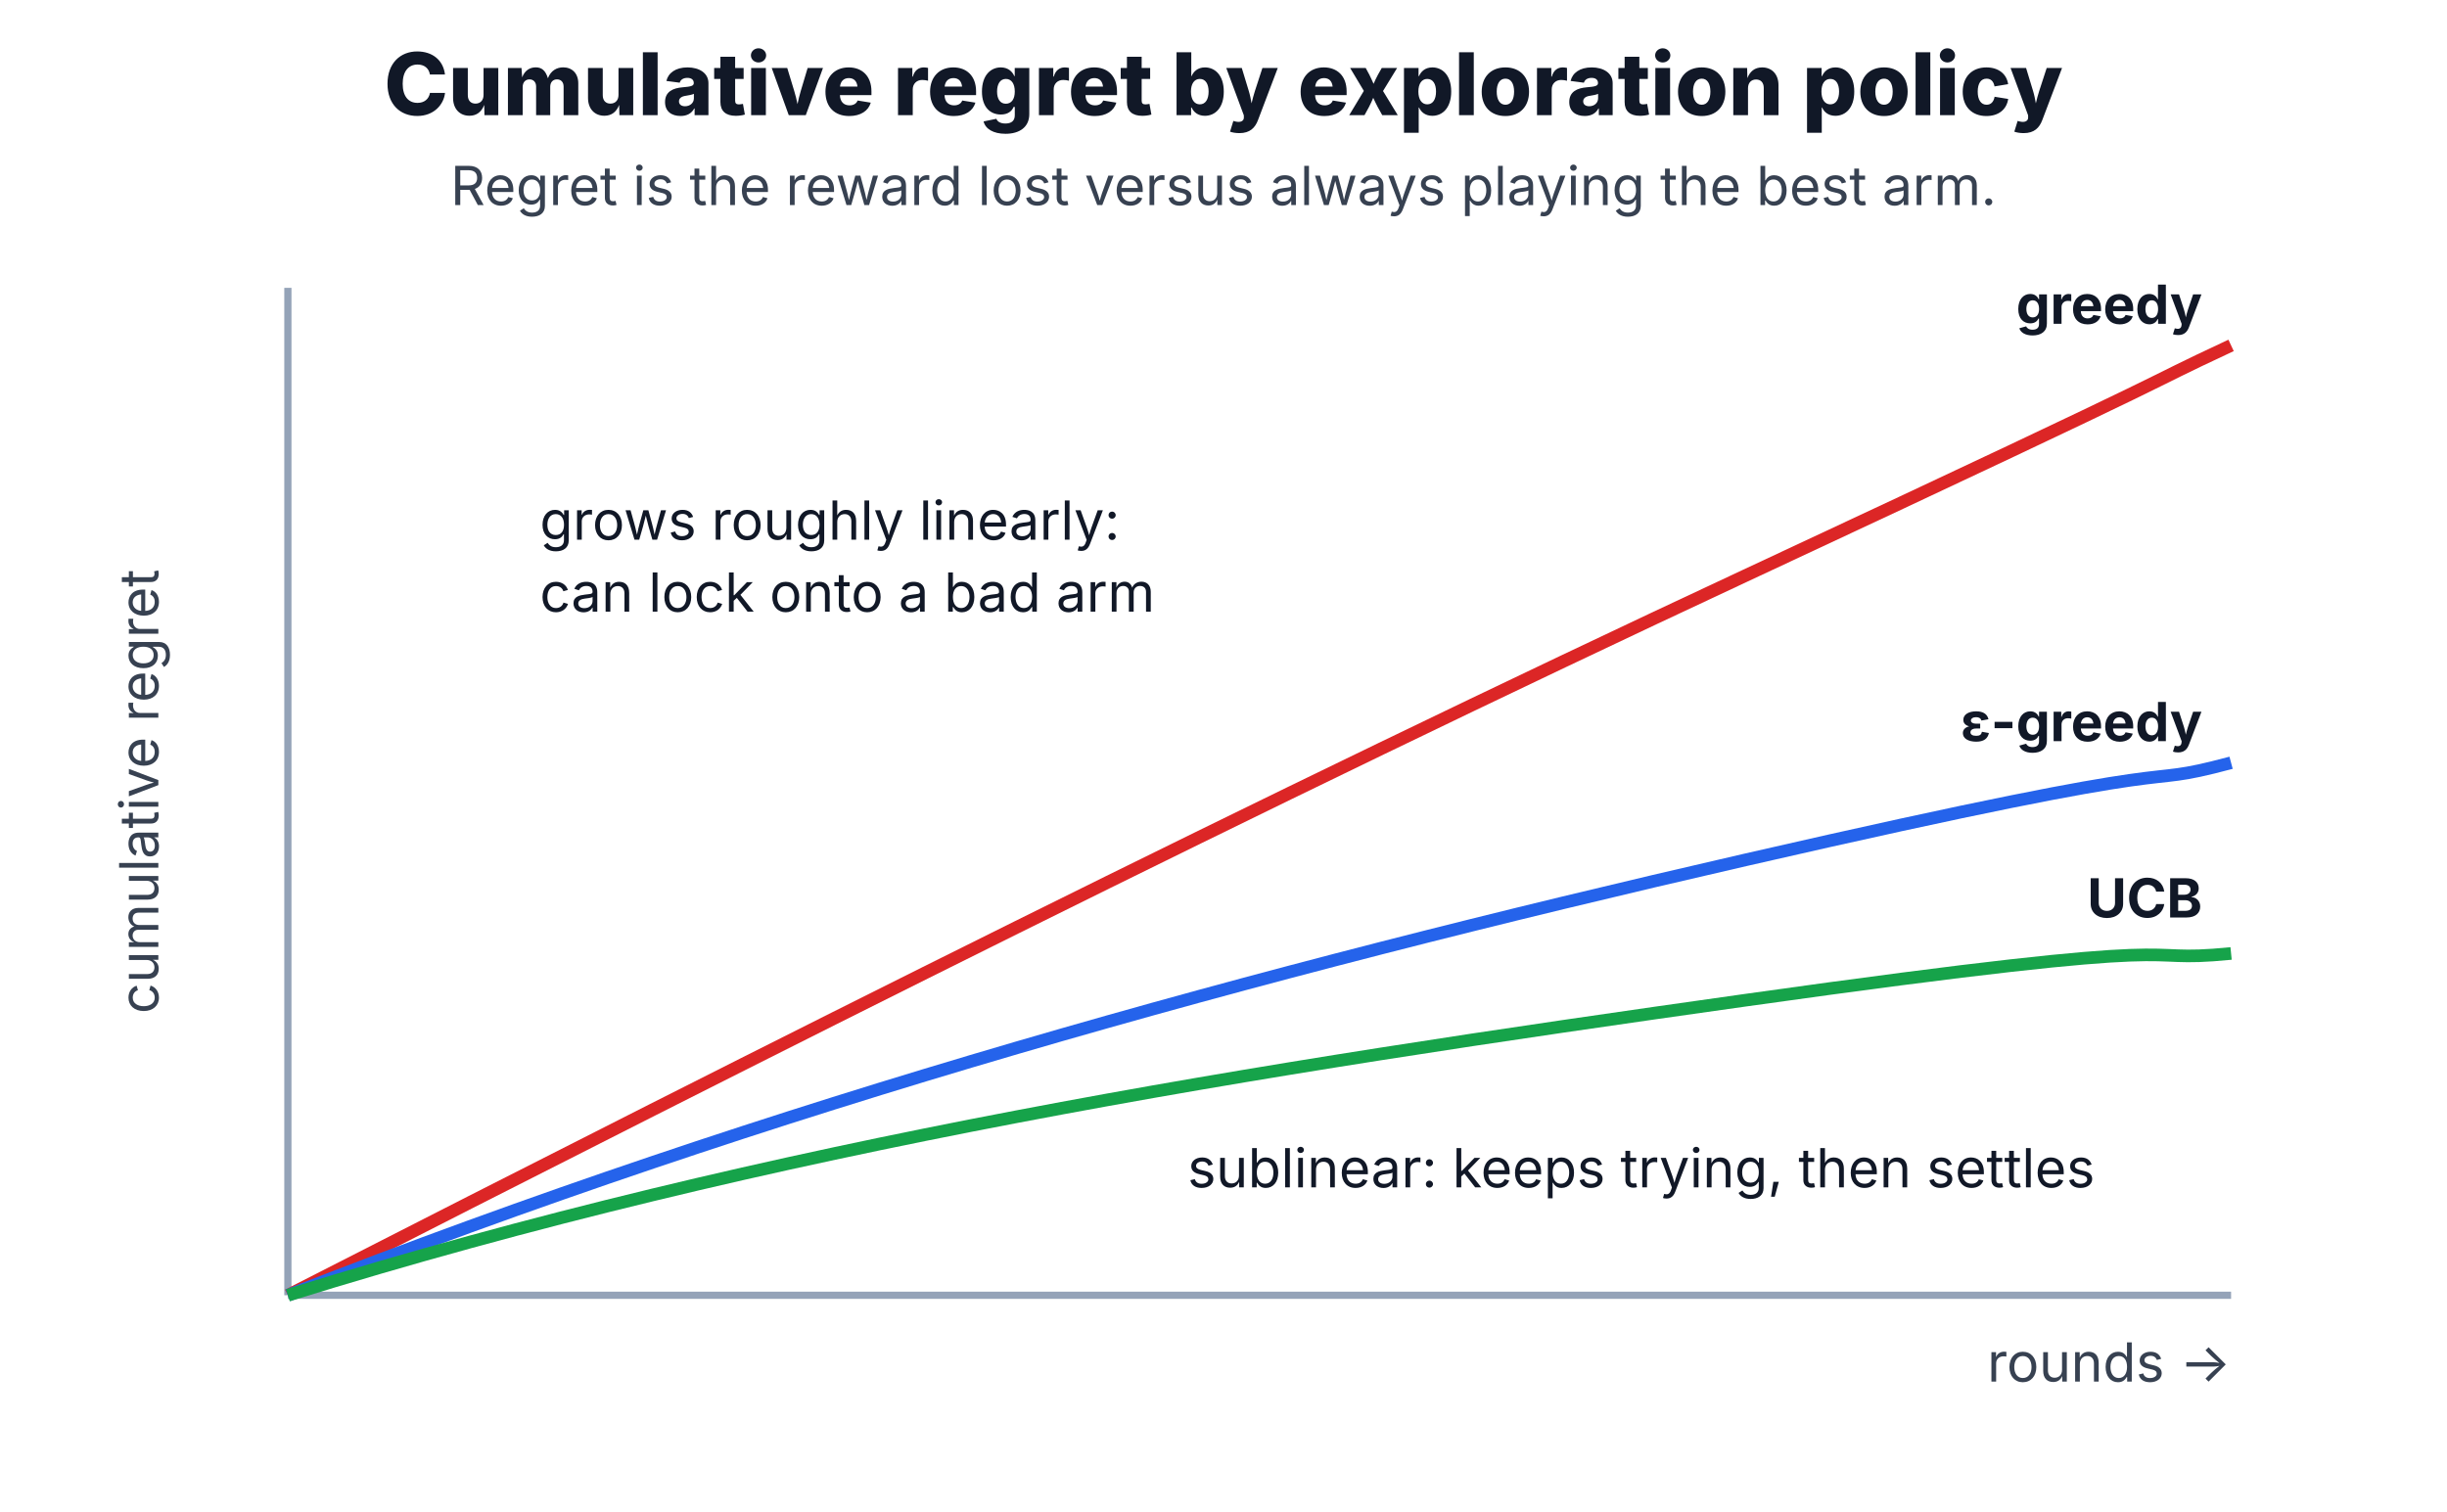
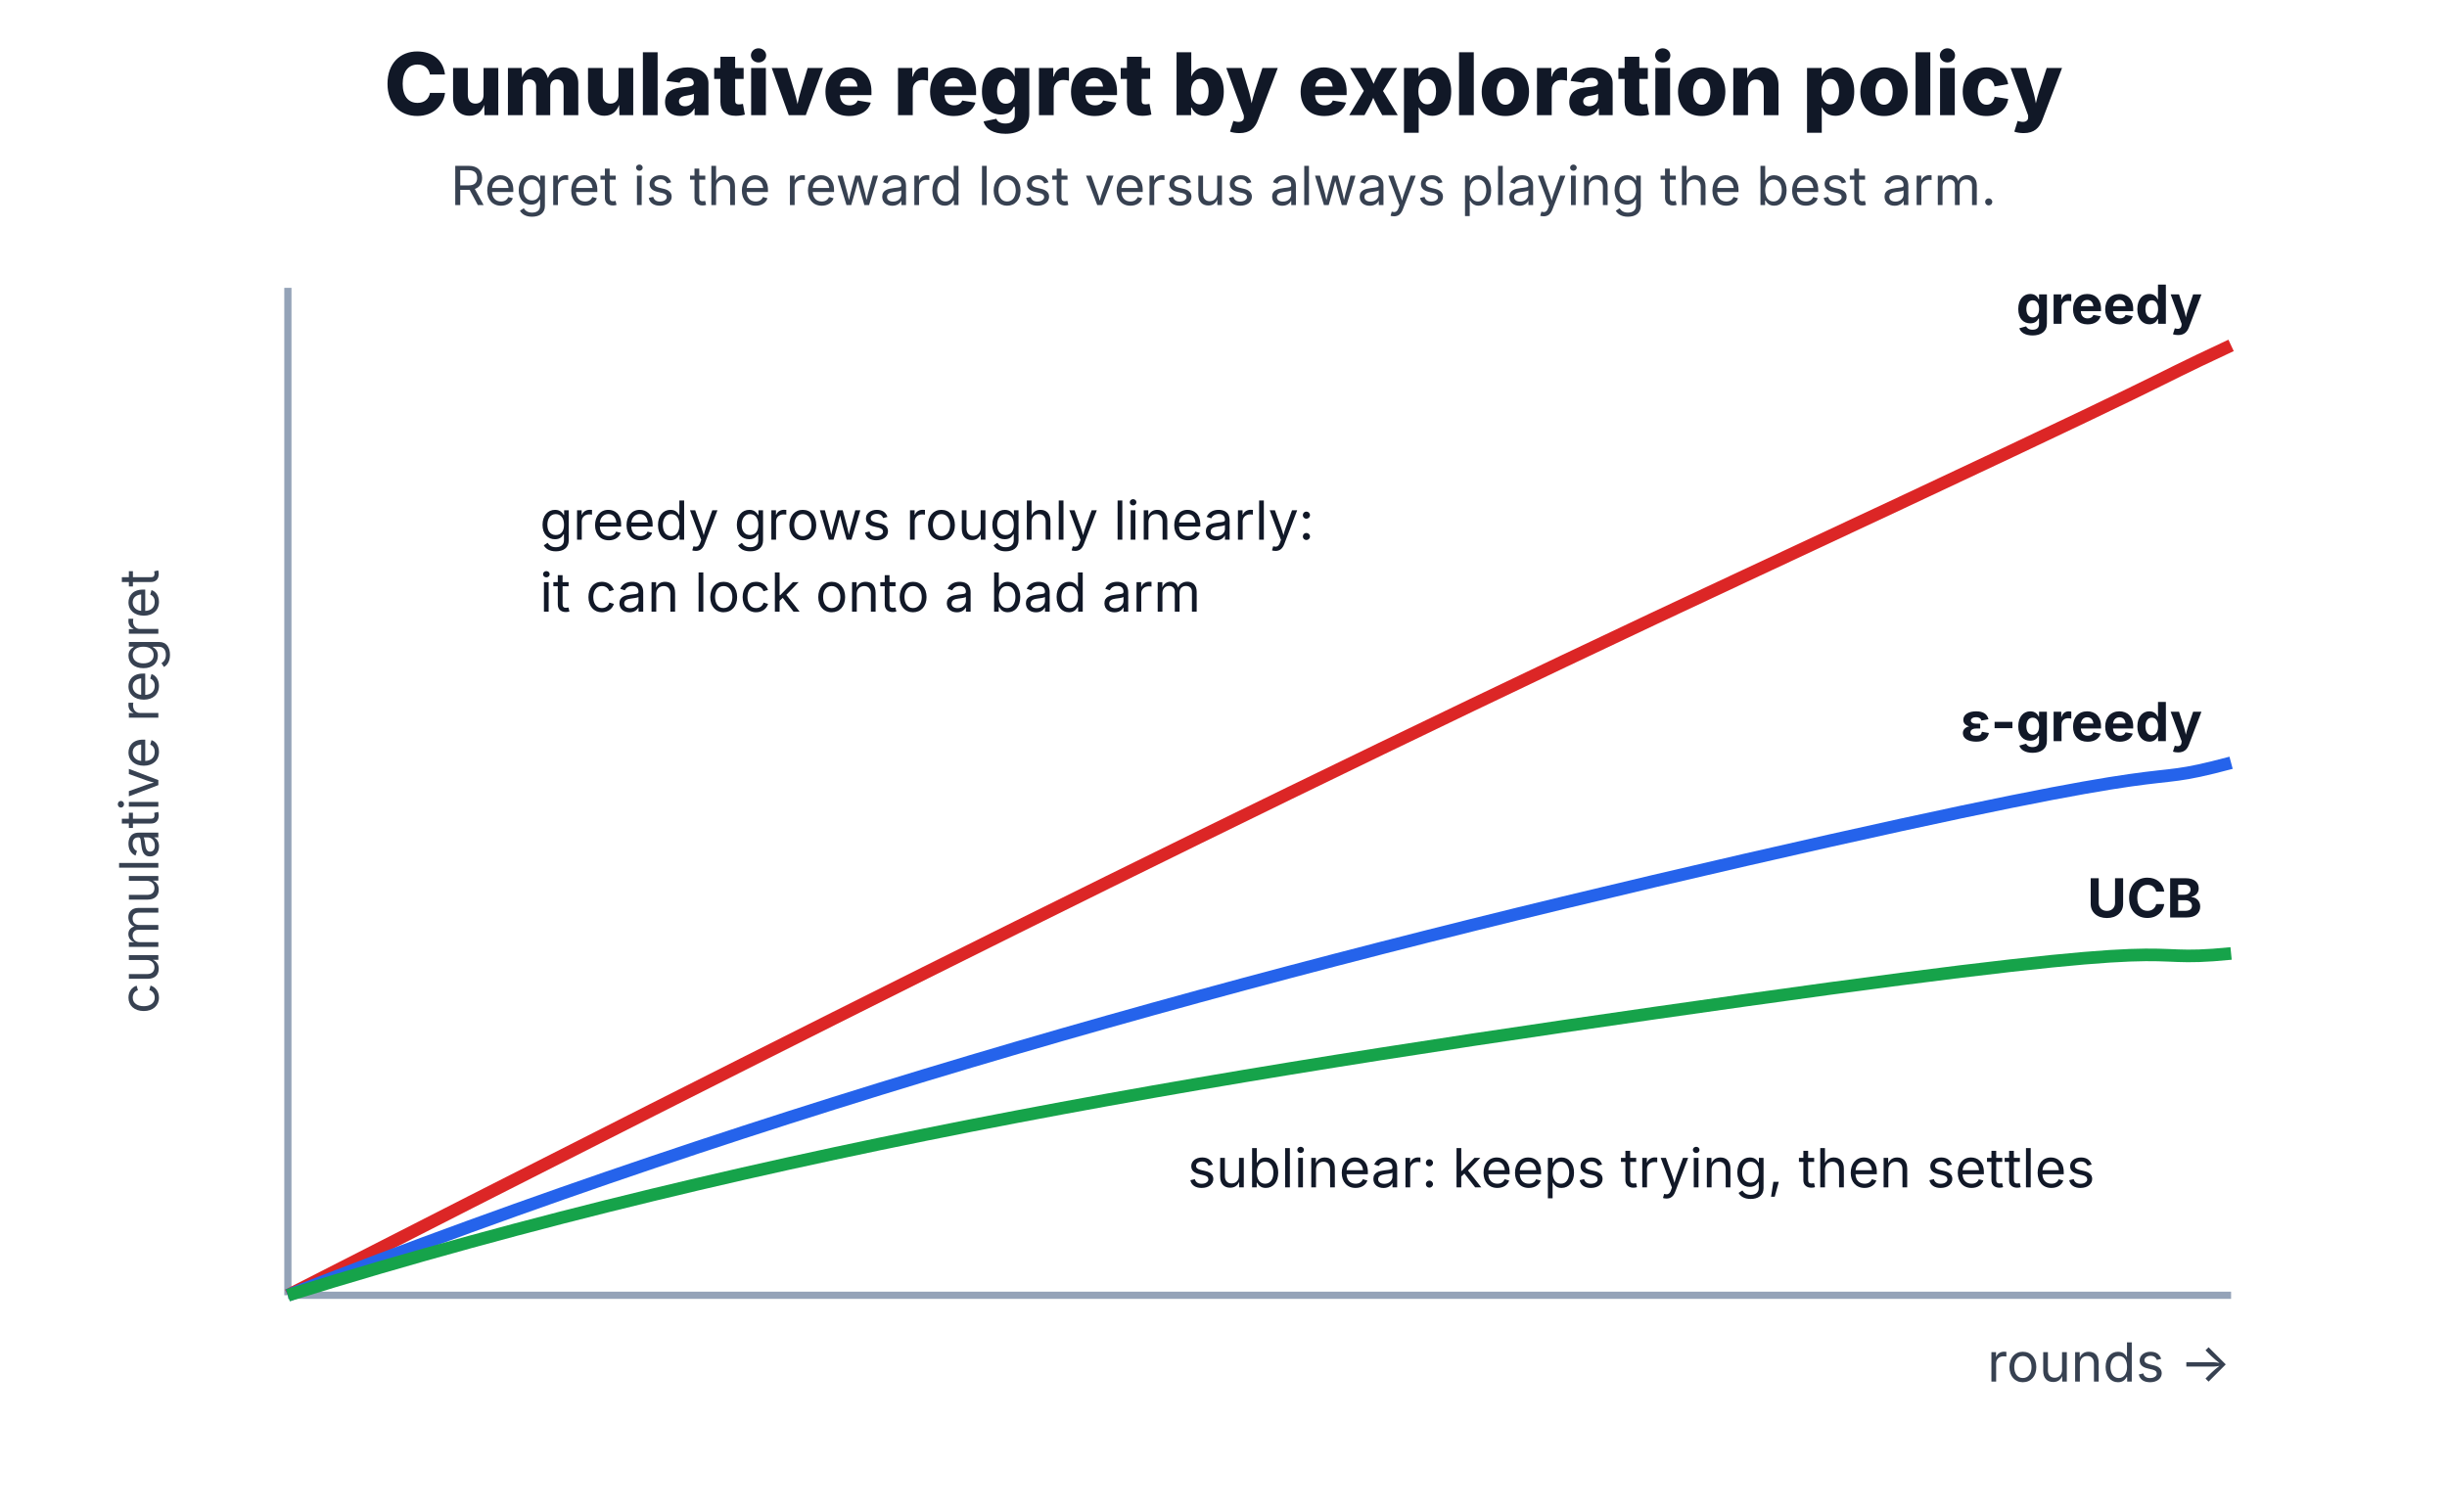
<svg xmlns="http://www.w3.org/2000/svg" width="680" height="420" viewBox="0 0 680 420" role="img" aria-labelledby="title desc">
  <style>
    text { fill: #111827; font-family: Inter, ui-sans-serif, system-ui, -apple-system, BlinkMacSystemFont, "Segoe UI", sans-serif; }
    .muted { fill: #374151; }
    .small { font-size: 15px; }
    .axis { stroke: #94a3b8; stroke-width: 2; }
    .greedy { fill: none; stroke: #dc2626; stroke-width: 3.5; }
    .eps { fill: none; stroke: #2563eb; stroke-width: 3.5; }
    .ucb { fill: none; stroke: #16a34a; stroke-width: 3.5; }
    .label { fill: #111827; }
  </style>
  <text x="340" y="32" text-anchor="middle" font-size="24" font-weight="800">Cumulative regret by exploration policy</text>
  <text x="340" y="57" text-anchor="middle" font-size="15" class="muted">Regret is the reward lost versus always playing the best arm.</text>
  <line class="axis" x1="80" y1="360" x2="620" y2="360" />
  <line class="axis" x1="80" y1="80" x2="80" y2="360" />
  <text x="620" y="384" text-anchor="end" class="small muted">rounds →</text>
  <text x="44" y="220" text-anchor="middle" class="small muted" transform="rotate(-90 44 220)">cumulative regret</text>
  <path class="greedy" d="M 80 360 C 215 291 350 223 485 160 S 590 110 620 96" />
  <path class="eps" d="M 80 360 C 215 307 350 270 485 239 S 590 220 620 212" />
  <path class="ucb" d="M 80 360 C 215 318 350 297 485 278 S 590 268 620 265" />
  <text x="612" y="90" text-anchor="end" class="small label" font-weight="700">greedy</text>
  <text x="612" y="206" text-anchor="end" class="small label" font-weight="700">ε-greedy</text>
  <text x="612" y="255" text-anchor="end" class="small label" font-weight="700">UCB</text>
-   <text x="150" y="150" class="small label">grows roughly linearly:</text>
-   <text x="150" y="170" class="small label">can lock onto a bad arm</text>
+   <text x="150" y="150" class="small label">greedy grows roughly linearly:</text>
+   <text x="150" y="170" class="small label">it can lock onto a bad arm</text>
  <text x="330" y="330" class="small label">sublinear: keeps trying, then settles</text>
</svg>
